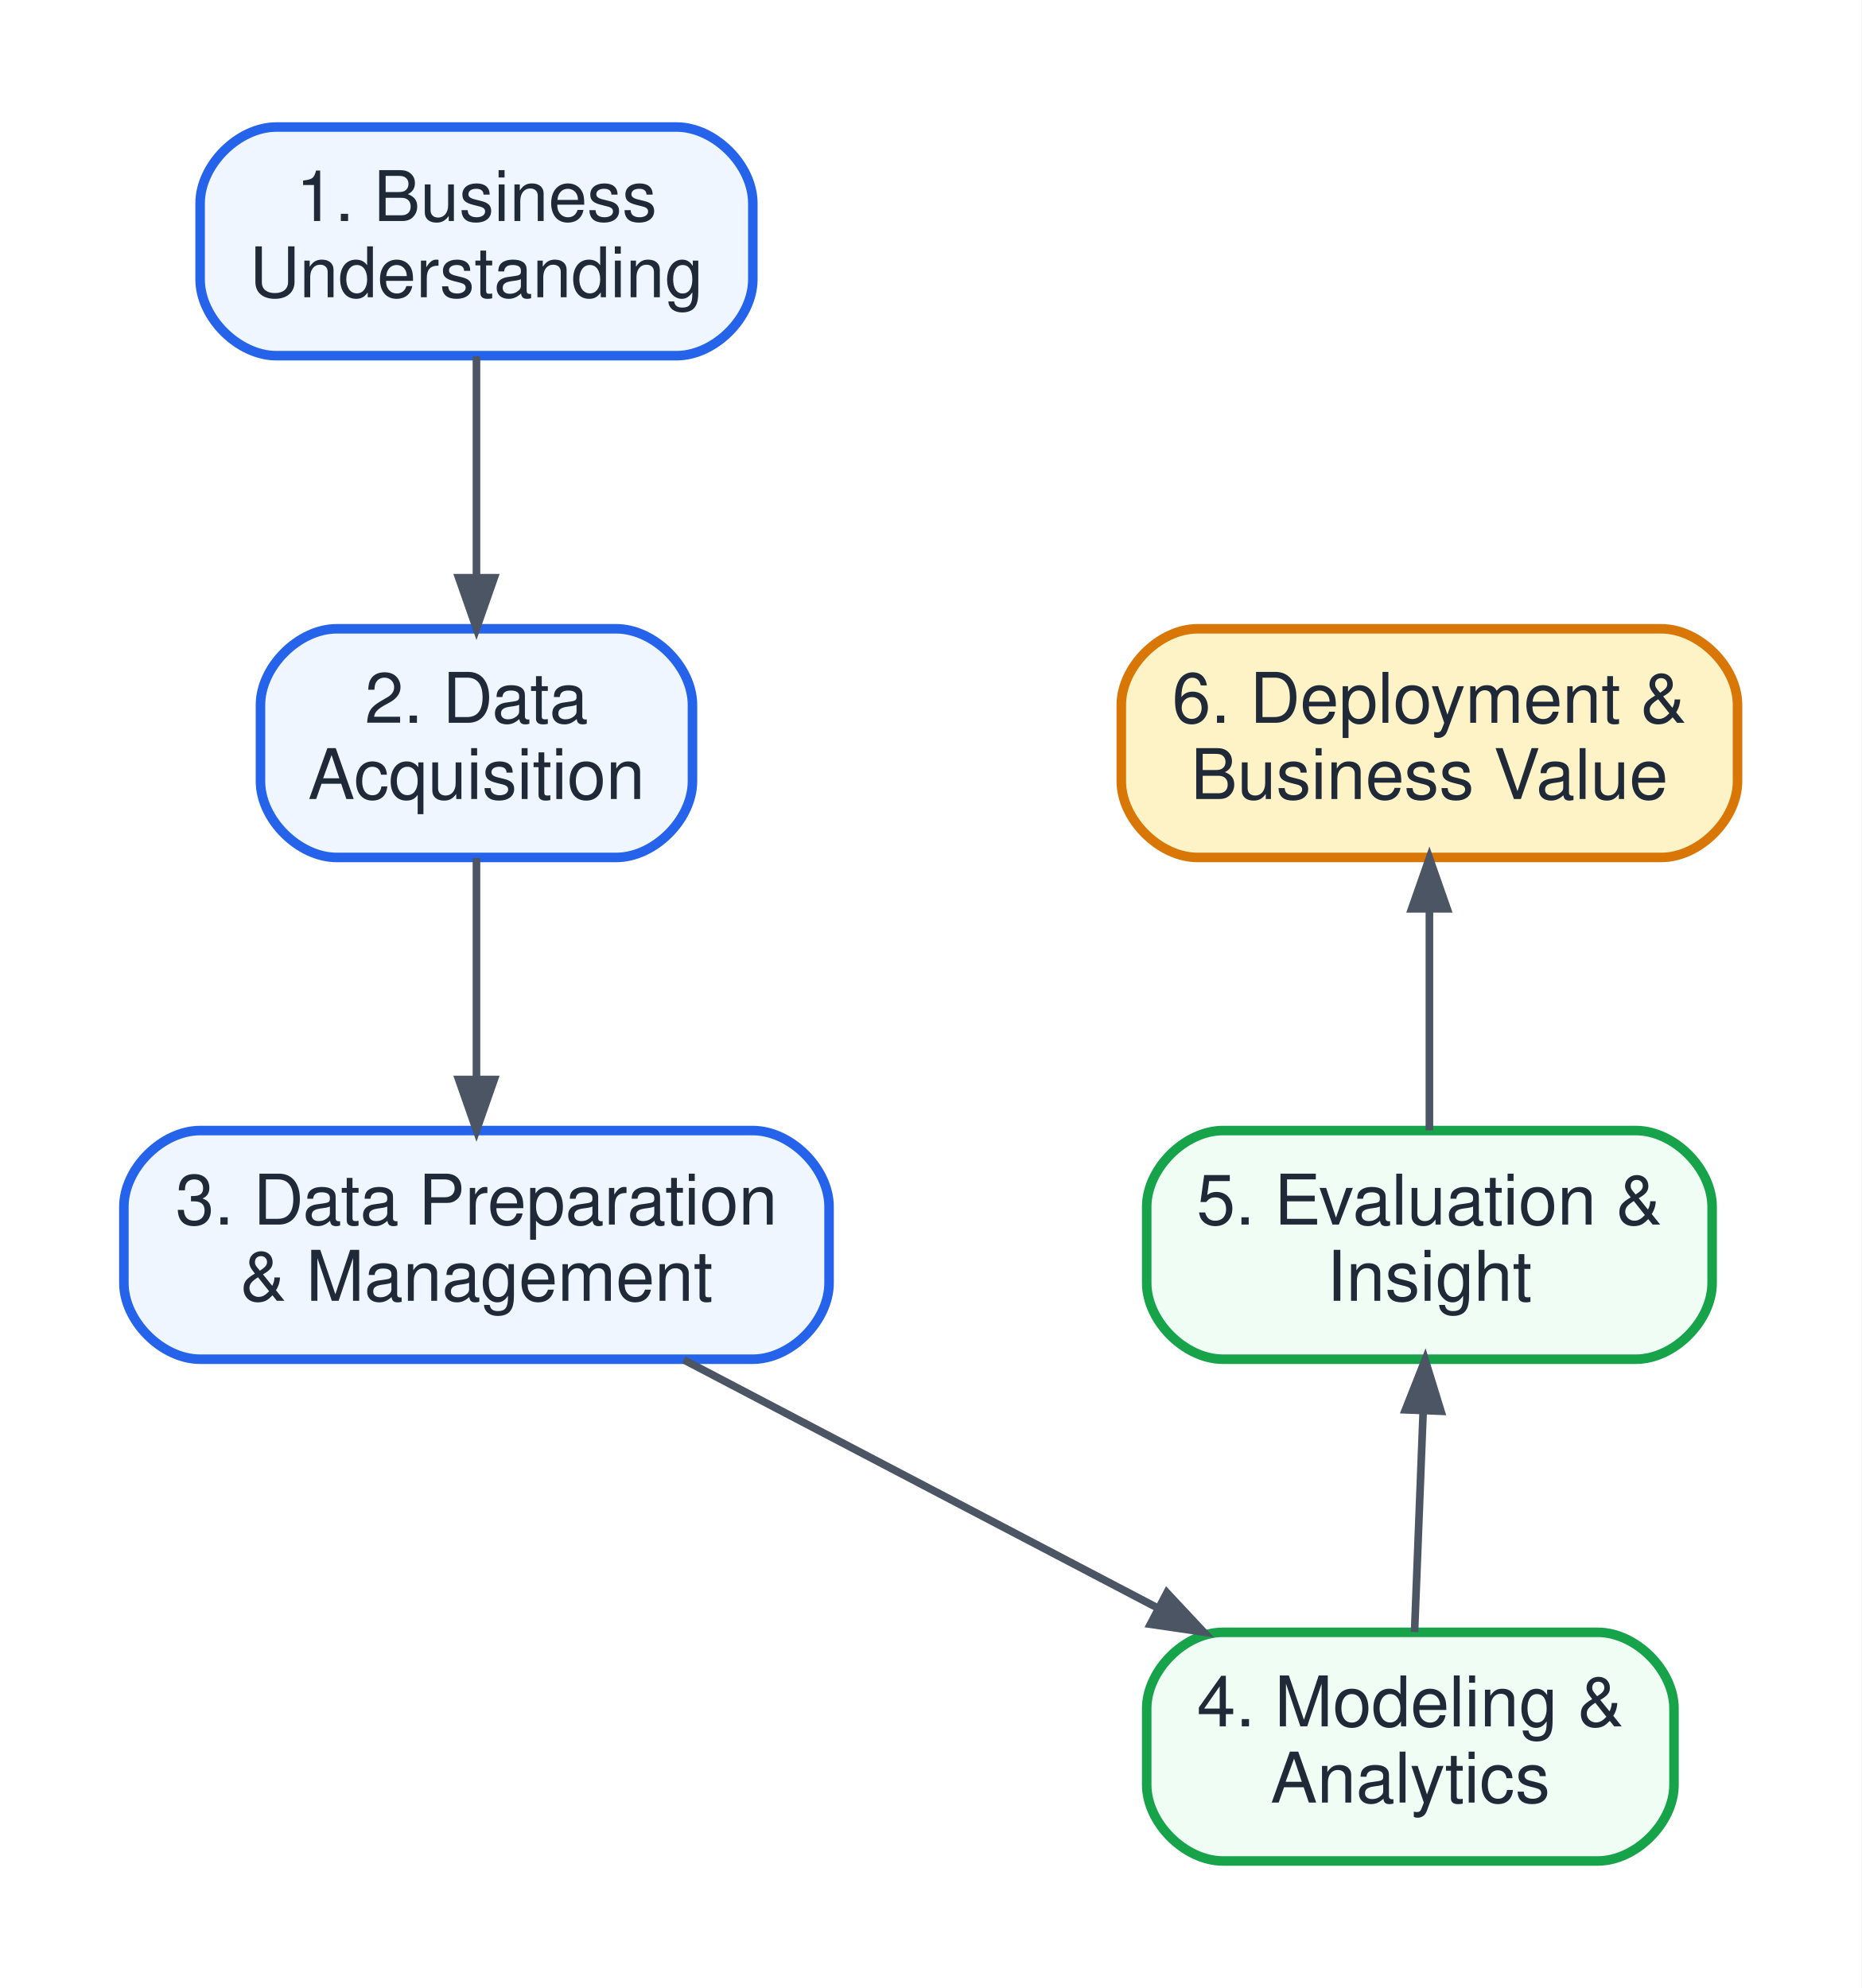
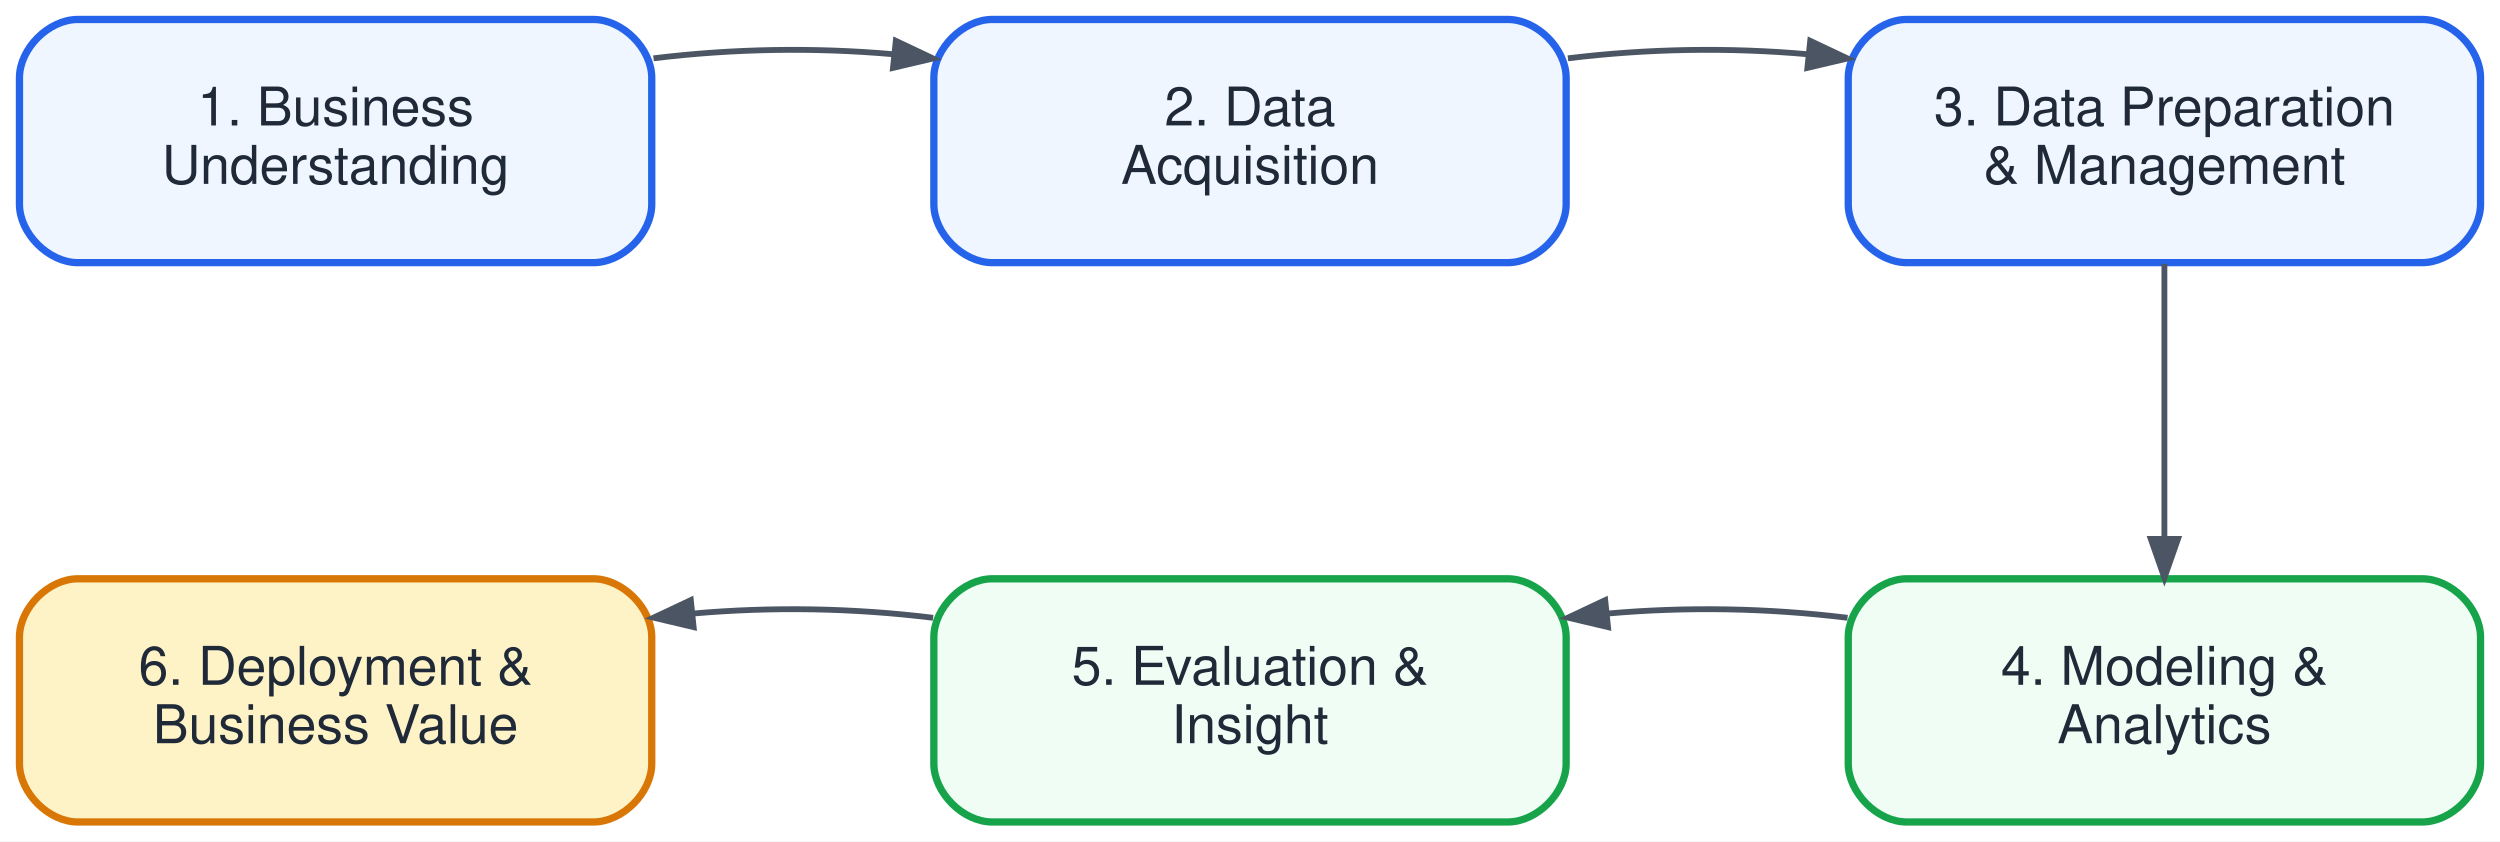
- <svg xmlns="http://www.w3.org/2000/svg" width="293pt" height="313pt" viewBox="0.00 0.00 293.00 313.00">
-   <g id="graph0" class="graph" transform="scale(1 1) rotate(0) translate(4 309)">
-     <polygon fill="#ffffff" stroke="transparent" points="-4,4 -4,-309 289,-309 289,4 -4,4" />
-     <g id="clust1" class="cluster">
-       <polygon fill="#ffffff" stroke="transparent" points="8,-87 8,-297 134,-297 134,-87 8,-87" />
-     </g>
-     <g id="clust2" class="cluster">
-       <polygon fill="#ffffff" stroke="transparent" points="165,-8 165,-218 277,-218 277,-8 165,-8" />
-     </g>
+ <svg xmlns="http://www.w3.org/2000/svg" width="514pt" height="173pt" viewBox="0.00 0.00 514.00 173.00">
+   <g id="graph0" class="graph" transform="scale(1 1) rotate(0) translate(4 169)">
+     <polygon fill="#ffffff" stroke="transparent" points="-4,4 -4,-169 510,-169 510,4 -4,4" />
    <g id="node1" class="node">
-       <path fill="#eff6ff" stroke="#2563eb" stroke-width="1.5" d="M102.5,-289C102.5,-289 39.5,-289 39.5,-289 33.5,-289 27.5,-283 27.5,-277 27.5,-277 27.5,-265 27.5,-265 27.5,-259 33.5,-253 39.5,-253 39.5,-253 102.5,-253 102.5,-253 108.5,-253 114.5,-259 114.5,-265 114.5,-265 114.5,-277 114.5,-277 114.5,-283 108.5,-289 102.5,-289" />
-       <text text-anchor="middle" x="71" y="-274.2" font-family="Helvetica,Arial,sans-serif" font-size="11.00" fill="#1f2937">1. Business</text>
-       <text text-anchor="middle" x="71" y="-262.2" font-family="Helvetica,Arial,sans-serif" font-size="11.00" fill="#1f2937">Understanding</text>
+       <path fill="#eff6ff" stroke="#2563eb" stroke-width="1.5" d="M118,-165C118,-165 12,-165 12,-165 6,-165 0,-159 0,-153 0,-153 0,-127 0,-127 0,-121 6,-115 12,-115 12,-115 118,-115 118,-115 124,-115 130,-121 130,-127 130,-127 130,-153 130,-153 130,-159 124,-165 118,-165" />
+       <text text-anchor="middle" x="65" y="-143.2" font-family="Helvetica,Arial,sans-serif" font-size="11.00" fill="#1f2937">1. Business</text>
+       <text text-anchor="middle" x="65" y="-131.2" font-family="Helvetica,Arial,sans-serif" font-size="11.00" fill="#1f2937">Understanding</text>
    </g>
    <g id="node2" class="node">
-       <path fill="#eff6ff" stroke="#2563eb" stroke-width="1.5" d="M93,-210C93,-210 49,-210 49,-210 43,-210 37,-204 37,-198 37,-198 37,-186 37,-186 37,-180 43,-174 49,-174 49,-174 93,-174 93,-174 99,-174 105,-180 105,-186 105,-186 105,-198 105,-198 105,-204 99,-210 93,-210" />
-       <text text-anchor="middle" x="71" y="-195.2" font-family="Helvetica,Arial,sans-serif" font-size="11.00" fill="#1f2937">2. Data</text>
-       <text text-anchor="middle" x="71" y="-183.2" font-family="Helvetica,Arial,sans-serif" font-size="11.00" fill="#1f2937">Acquisition</text>
+       <path fill="#eff6ff" stroke="#2563eb" stroke-width="1.5" d="M306,-165C306,-165 200,-165 200,-165 194,-165 188,-159 188,-153 188,-153 188,-127 188,-127 188,-121 194,-115 200,-115 200,-115 306,-115 306,-115 312,-115 318,-121 318,-127 318,-127 318,-153 318,-153 318,-159 312,-165 306,-165" />
+       <text text-anchor="middle" x="253" y="-143.2" font-family="Helvetica,Arial,sans-serif" font-size="11.00" fill="#1f2937">2. Data</text>
+       <text text-anchor="middle" x="253" y="-131.2" font-family="Helvetica,Arial,sans-serif" font-size="11.00" fill="#1f2937">Acquisition</text>
    </g>
-     <g id="edge1" class="edge">
-       <path fill="none" stroke="#4b5563" stroke-width="1.2" d="M71,-252.91C71,-242.74 71,-229.65 71,-218.3" />
-       <polygon fill="#4b5563" stroke="#4b5563" stroke-width="1.2" points="73.8,-218.04 71,-210.04 68.2,-218.04 73.8,-218.04" />
+     <g id="edge7" class="edge">
+       <path fill="none" stroke="#4b5563" stroke-width="1.2" d="M130.36,-157.01C146.83,-159.01 163.3,-159.29 179.76,-157.84" />
+       <polygon fill="#4b5563" stroke="#4b5563" stroke-width="1.2" points="180.18,-160.61 187.85,-156.98 179.6,-155.04 180.18,-160.61" />
+     </g>
+     <g id="node4" class="node">
+       <path fill="#fef3c7" stroke="#d97706" stroke-width="1.5" d="M118,-50C118,-50 12,-50 12,-50 6,-50 0,-44 0,-38 0,-38 0,-12 0,-12 0,-6 6,0 12,0 12,0 118,0 118,0 124,0 130,-6 130,-12 130,-12 130,-38 130,-38 130,-44 124,-50 118,-50" />
+       <text text-anchor="middle" x="65" y="-28.2" font-family="Helvetica,Arial,sans-serif" font-size="11.00" fill="#1f2937">6. Deployment &amp;</text>
+       <text text-anchor="middle" x="65" y="-16.2" font-family="Helvetica,Arial,sans-serif" font-size="11.00" fill="#1f2937">Business Value</text>
    </g>
    <g id="node3" class="node">
-       <path fill="#eff6ff" stroke="#2563eb" stroke-width="1.5" d="M114.5,-131C114.5,-131 27.5,-131 27.5,-131 21.5,-131 15.5,-125 15.5,-119 15.5,-119 15.5,-107 15.5,-107 15.5,-101 21.5,-95 27.5,-95 27.5,-95 114.5,-95 114.5,-95 120.5,-95 126.5,-101 126.5,-107 126.5,-107 126.5,-119 126.5,-119 126.5,-125 120.5,-131 114.5,-131" />
-       <text text-anchor="middle" x="71" y="-116.2" font-family="Helvetica,Arial,sans-serif" font-size="11.00" fill="#1f2937">3. Data Preparation</text>
-       <text text-anchor="middle" x="71" y="-104.2" font-family="Helvetica,Arial,sans-serif" font-size="11.00" fill="#1f2937">&amp; Management</text>
+       <path fill="#eff6ff" stroke="#2563eb" stroke-width="1.5" d="M494,-165C494,-165 388,-165 388,-165 382,-165 376,-159 376,-153 376,-153 376,-127 376,-127 376,-121 382,-115 388,-115 388,-115 494,-115 494,-115 500,-115 506,-121 506,-127 506,-127 506,-153 506,-153 506,-159 500,-165 494,-165" />
+       <text text-anchor="middle" x="441" y="-143.2" font-family="Helvetica,Arial,sans-serif" font-size="11.00" fill="#1f2937">3. Data Preparation</text>
+       <text text-anchor="middle" x="441" y="-131.2" font-family="Helvetica,Arial,sans-serif" font-size="11.00" fill="#1f2937">&amp; Management</text>
    </g>
-     <g id="edge2" class="edge">
-       <path fill="none" stroke="#4b5563" stroke-width="1.2" d="M71,-173.91C71,-163.74 71,-150.65 71,-139.3" />
-       <polygon fill="#4b5563" stroke="#4b5563" stroke-width="1.2" points="73.8,-139.04 71,-131.04 68.2,-139.04 73.8,-139.04" />
+     <g id="edge8" class="edge">
+       <path fill="none" stroke="#4b5563" stroke-width="1.2" d="M318.36,-157.01C334.83,-159.01 351.3,-159.29 367.76,-157.84" />
+       <polygon fill="#4b5563" stroke="#4b5563" stroke-width="1.2" points="368.18,-160.61 375.85,-156.98 367.6,-155.04 368.18,-160.61" />
    </g>
    <g id="node6" class="node">
-       <path fill="#f0fdf4" stroke="#16a34a" stroke-width="1.5" d="M247.5,-52C247.5,-52 188.5,-52 188.5,-52 182.5,-52 176.5,-46 176.5,-40 176.5,-40 176.5,-28 176.5,-28 176.5,-22 182.5,-16 188.5,-16 188.5,-16 247.5,-16 247.5,-16 253.5,-16 259.5,-22 259.5,-28 259.5,-28 259.5,-40 259.5,-40 259.5,-46 253.5,-52 247.5,-52" />
-       <text text-anchor="middle" x="218" y="-37.2" font-family="Helvetica,Arial,sans-serif" font-size="11.00" fill="#1f2937">4. Modeling &amp;</text>
-       <text text-anchor="middle" x="218" y="-25.2" font-family="Helvetica,Arial,sans-serif" font-size="11.00" fill="#1f2937">Analytics</text>
+       <path fill="#f0fdf4" stroke="#16a34a" stroke-width="1.5" d="M494,-50C494,-50 388,-50 388,-50 382,-50 376,-44 376,-38 376,-38 376,-12 376,-12 376,-6 382,0 388,0 388,0 494,0 494,0 500,0 506,-6 506,-12 506,-12 506,-38 506,-38 506,-44 500,-50 494,-50" />
+       <text text-anchor="middle" x="441" y="-28.2" font-family="Helvetica,Arial,sans-serif" font-size="11.00" fill="#1f2937">4. Modeling &amp;</text>
+       <text text-anchor="middle" x="441" y="-16.2" font-family="Helvetica,Arial,sans-serif" font-size="11.00" fill="#1f2937">Analytics</text>
    </g>
-     <g id="edge3" class="edge">
-       <path fill="none" stroke="#4b5563" stroke-width="1.2" d="M103.62,-94.91C125.61,-83.4 154.74,-68.14 178.1,-55.9" />
-       <polygon fill="#4b5563" stroke="#4b5563" stroke-width="1.2" points="179.68,-58.23 185.47,-52.04 177.08,-53.27 179.68,-58.23" />
-     </g>
-     <g id="node4" class="node">
-       <path fill="#fef3c7" stroke="#d97706" stroke-width="1.5" d="M257.5,-210C257.5,-210 184.5,-210 184.5,-210 178.5,-210 172.5,-204 172.5,-198 172.5,-198 172.5,-186 172.5,-186 172.5,-180 178.5,-174 184.5,-174 184.5,-174 257.5,-174 257.5,-174 263.5,-174 269.5,-180 269.5,-186 269.5,-186 269.5,-198 269.5,-198 269.5,-204 263.5,-210 257.5,-210" />
-       <text text-anchor="middle" x="221" y="-195.2" font-family="Helvetica,Arial,sans-serif" font-size="11.00" fill="#1f2937">6. Deployment &amp;</text>
-       <text text-anchor="middle" x="221" y="-183.2" font-family="Helvetica,Arial,sans-serif" font-size="11.00" fill="#1f2937">Business Value</text>
+     <g id="edge6" class="edge">
+       <path fill="none" stroke="#4b5563" stroke-width="1.2" d="M441,-114.76C441,-98.37 441,-76.55 441,-58.64" />
+       <polygon fill="#4b5563" stroke="#4b5563" stroke-width="1.2" points="443.8,-58.2 441,-50.2 438.2,-58.2 443.8,-58.2" />
    </g>
    <g id="node5" class="node">
-       <path fill="#f0fdf4" stroke="#16a34a" stroke-width="1.5" d="M253.5,-131C253.5,-131 188.5,-131 188.5,-131 182.5,-131 176.5,-125 176.5,-119 176.5,-119 176.5,-107 176.5,-107 176.5,-101 182.5,-95 188.5,-95 188.5,-95 253.5,-95 253.5,-95 259.5,-95 265.5,-101 265.5,-107 265.5,-107 265.5,-119 265.5,-119 265.5,-125 259.5,-131 253.5,-131" />
-       <text text-anchor="middle" x="221" y="-116.2" font-family="Helvetica,Arial,sans-serif" font-size="11.00" fill="#1f2937">5. Evaluation &amp;</text>
-       <text text-anchor="middle" x="221" y="-104.2" font-family="Helvetica,Arial,sans-serif" font-size="11.00" fill="#1f2937">Insight</text>
+       <path fill="#f0fdf4" stroke="#16a34a" stroke-width="1.5" d="M306,-50C306,-50 200,-50 200,-50 194,-50 188,-44 188,-38 188,-38 188,-12 188,-12 188,-6 194,0 200,0 200,0 306,0 306,0 312,0 318,-6 318,-12 318,-12 318,-38 318,-38 318,-44 312,-50 306,-50" />
+       <text text-anchor="middle" x="253" y="-28.2" font-family="Helvetica,Arial,sans-serif" font-size="11.00" fill="#1f2937">5. Evaluation &amp;</text>
+       <text text-anchor="middle" x="253" y="-16.2" font-family="Helvetica,Arial,sans-serif" font-size="11.00" fill="#1f2937">Insight</text>
    </g>
-     <g id="edge5" class="edge">
-       <path fill="none" stroke="#4b5563" stroke-width="1.2" d="M221,-165.64C221,-154.29 221,-141.2 221,-131.04" />
-       <polygon fill="#4b5563" stroke="#4b5563" stroke-width="1.2" points="218.2,-165.91 221,-173.91 223.8,-165.91 218.2,-165.91" />
+     <g id="edge10" class="edge">
+       <path fill="none" stroke="#4b5563" stroke-width="1.2" d="M187.85,-41.98C171.38,-44 154.91,-44.29 138.44,-42.85" />
+       <polygon fill="#4b5563" stroke="#4b5563" stroke-width="1.2" points="138.61,-40.06 130.36,-42.01 138.03,-45.62 138.61,-40.06" />
    </g>
-     <g id="edge4" class="edge">
-       <path fill="none" stroke="#4b5563" stroke-width="1.2" d="M220.01,-86.64C219.57,-75.29 219.06,-62.2 218.66,-52.04" />
-       <polygon fill="#4b5563" stroke="#4b5563" stroke-width="1.2" points="217.22,-87.03 220.33,-94.91 222.82,-86.81 217.22,-87.03" />
+     <g id="edge9" class="edge">
+       <path fill="none" stroke="#4b5563" stroke-width="1.2" d="M375.85,-41.98C359.38,-44 342.91,-44.29 326.44,-42.85" />
+       <polygon fill="#4b5563" stroke="#4b5563" stroke-width="1.2" points="326.61,-40.06 318.36,-42.01 326.03,-45.62 326.61,-40.06" />
    </g>
  </g>
</svg>
